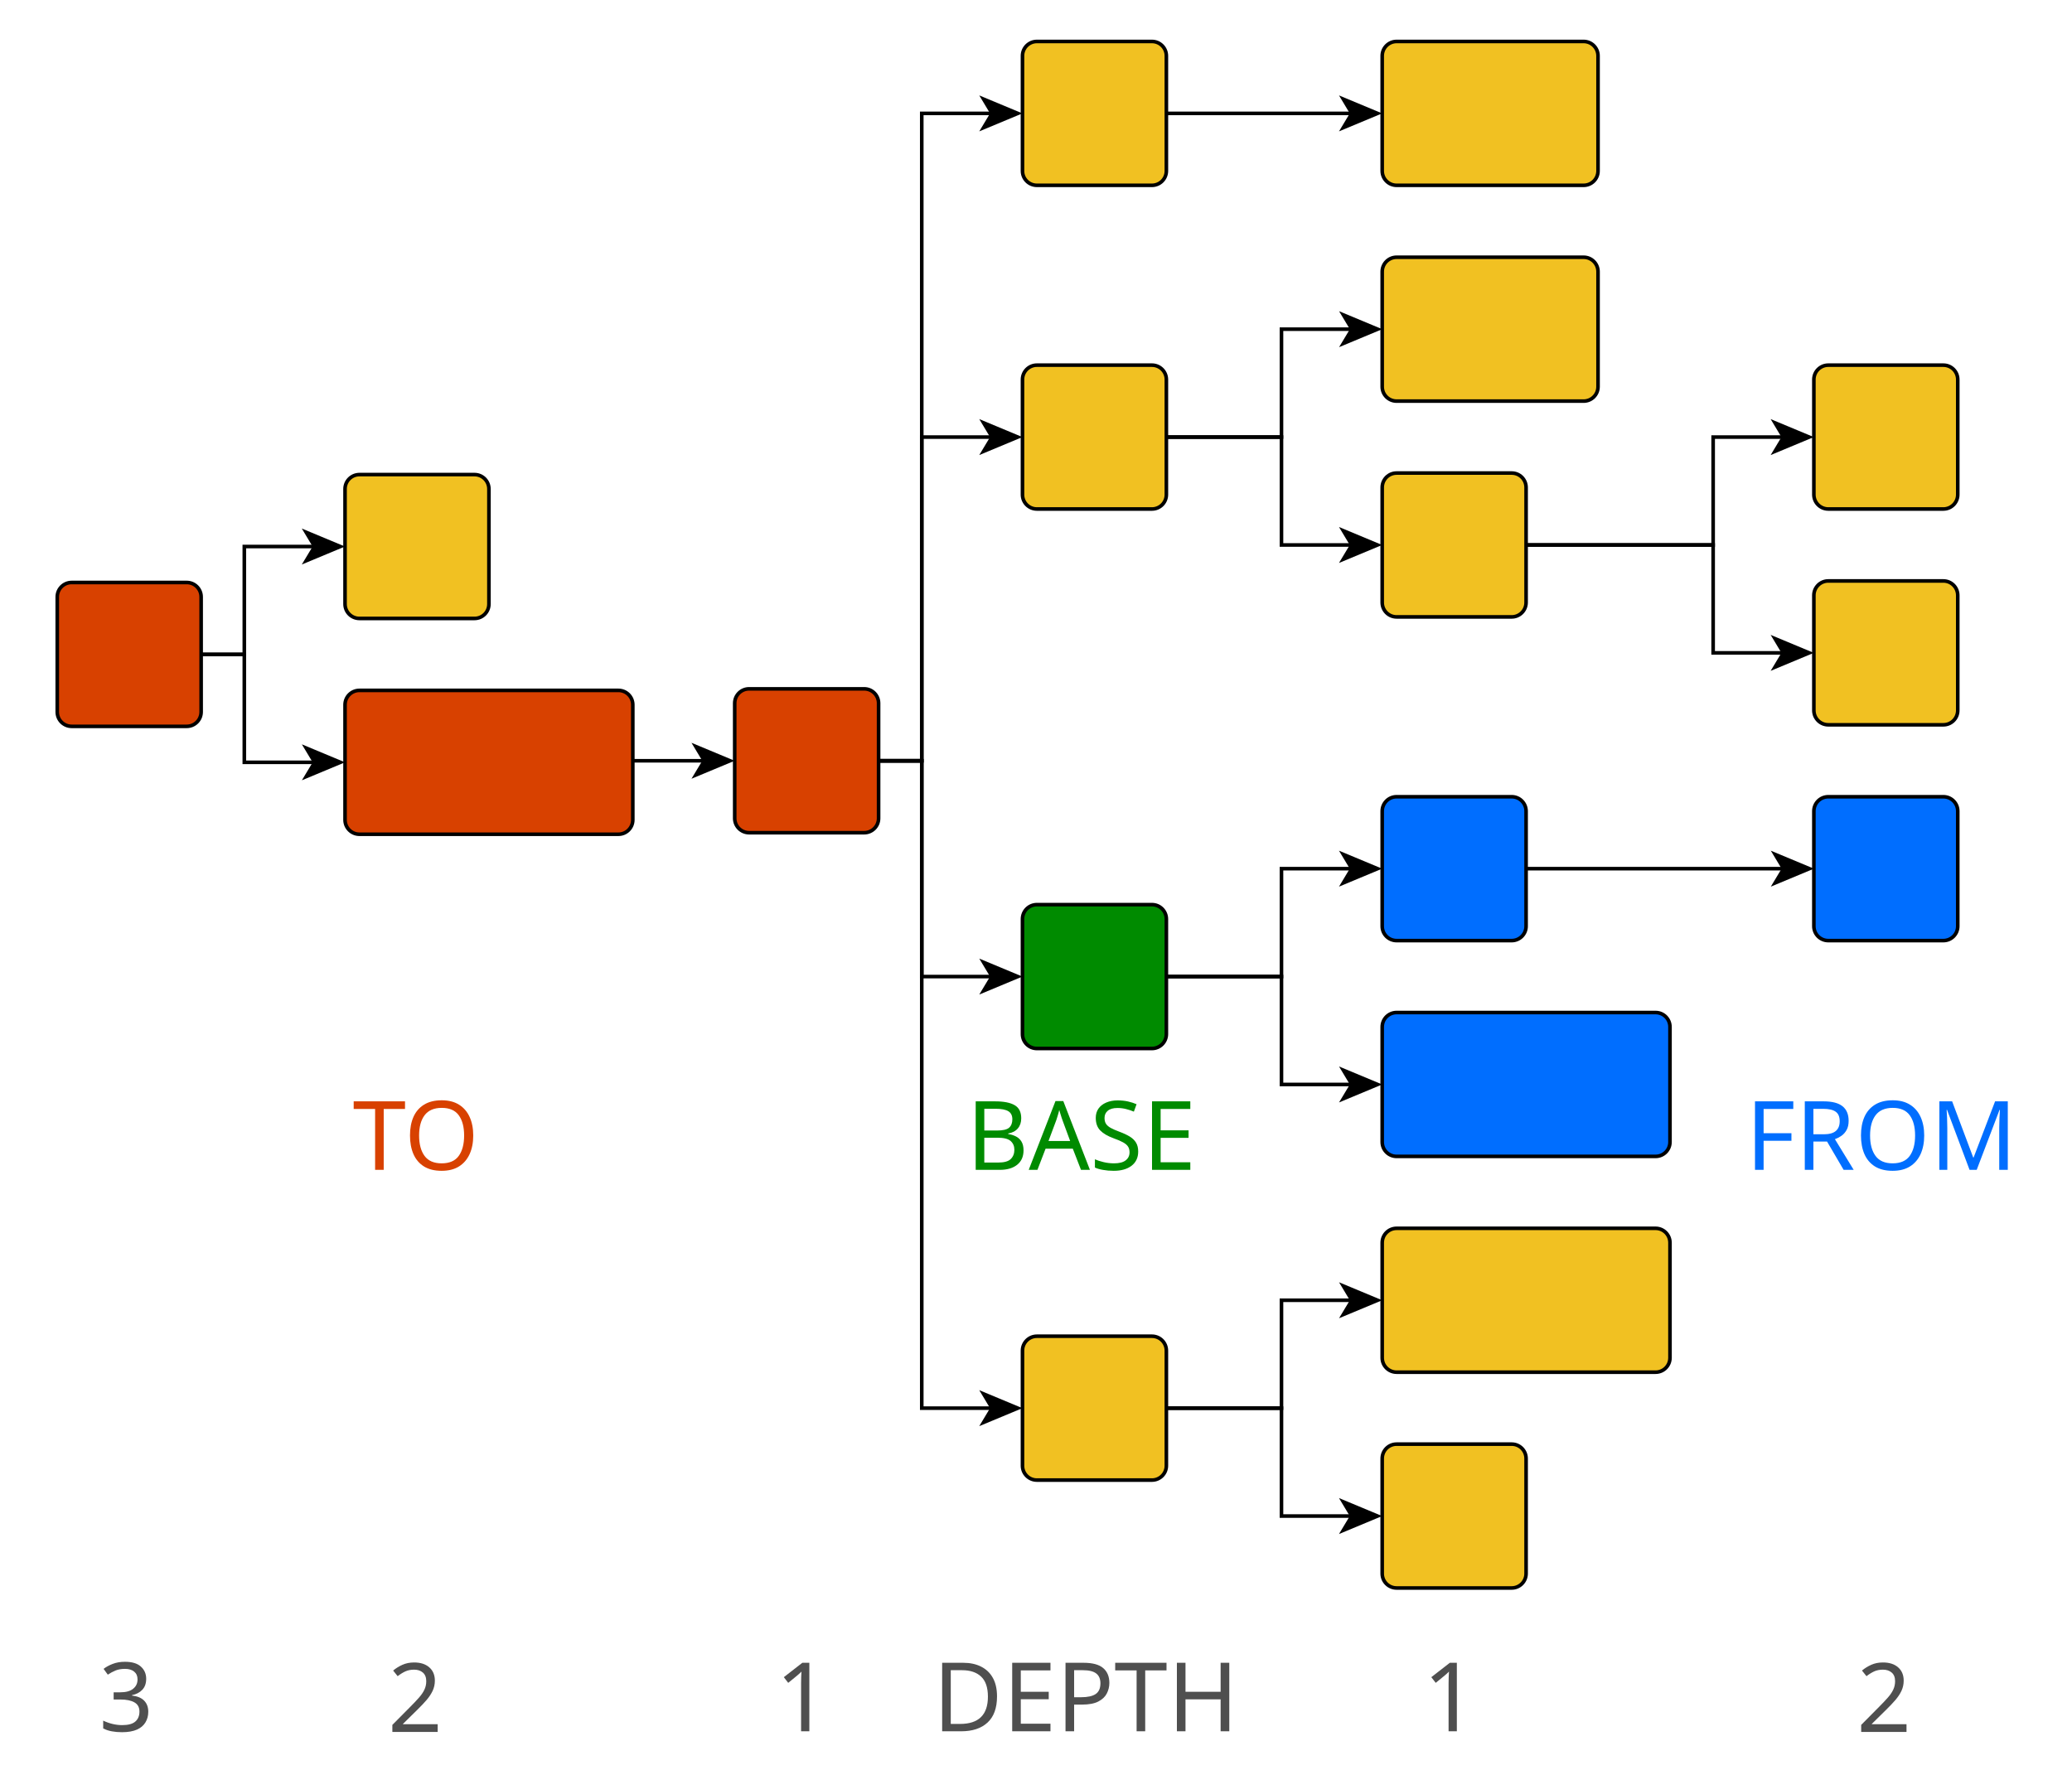
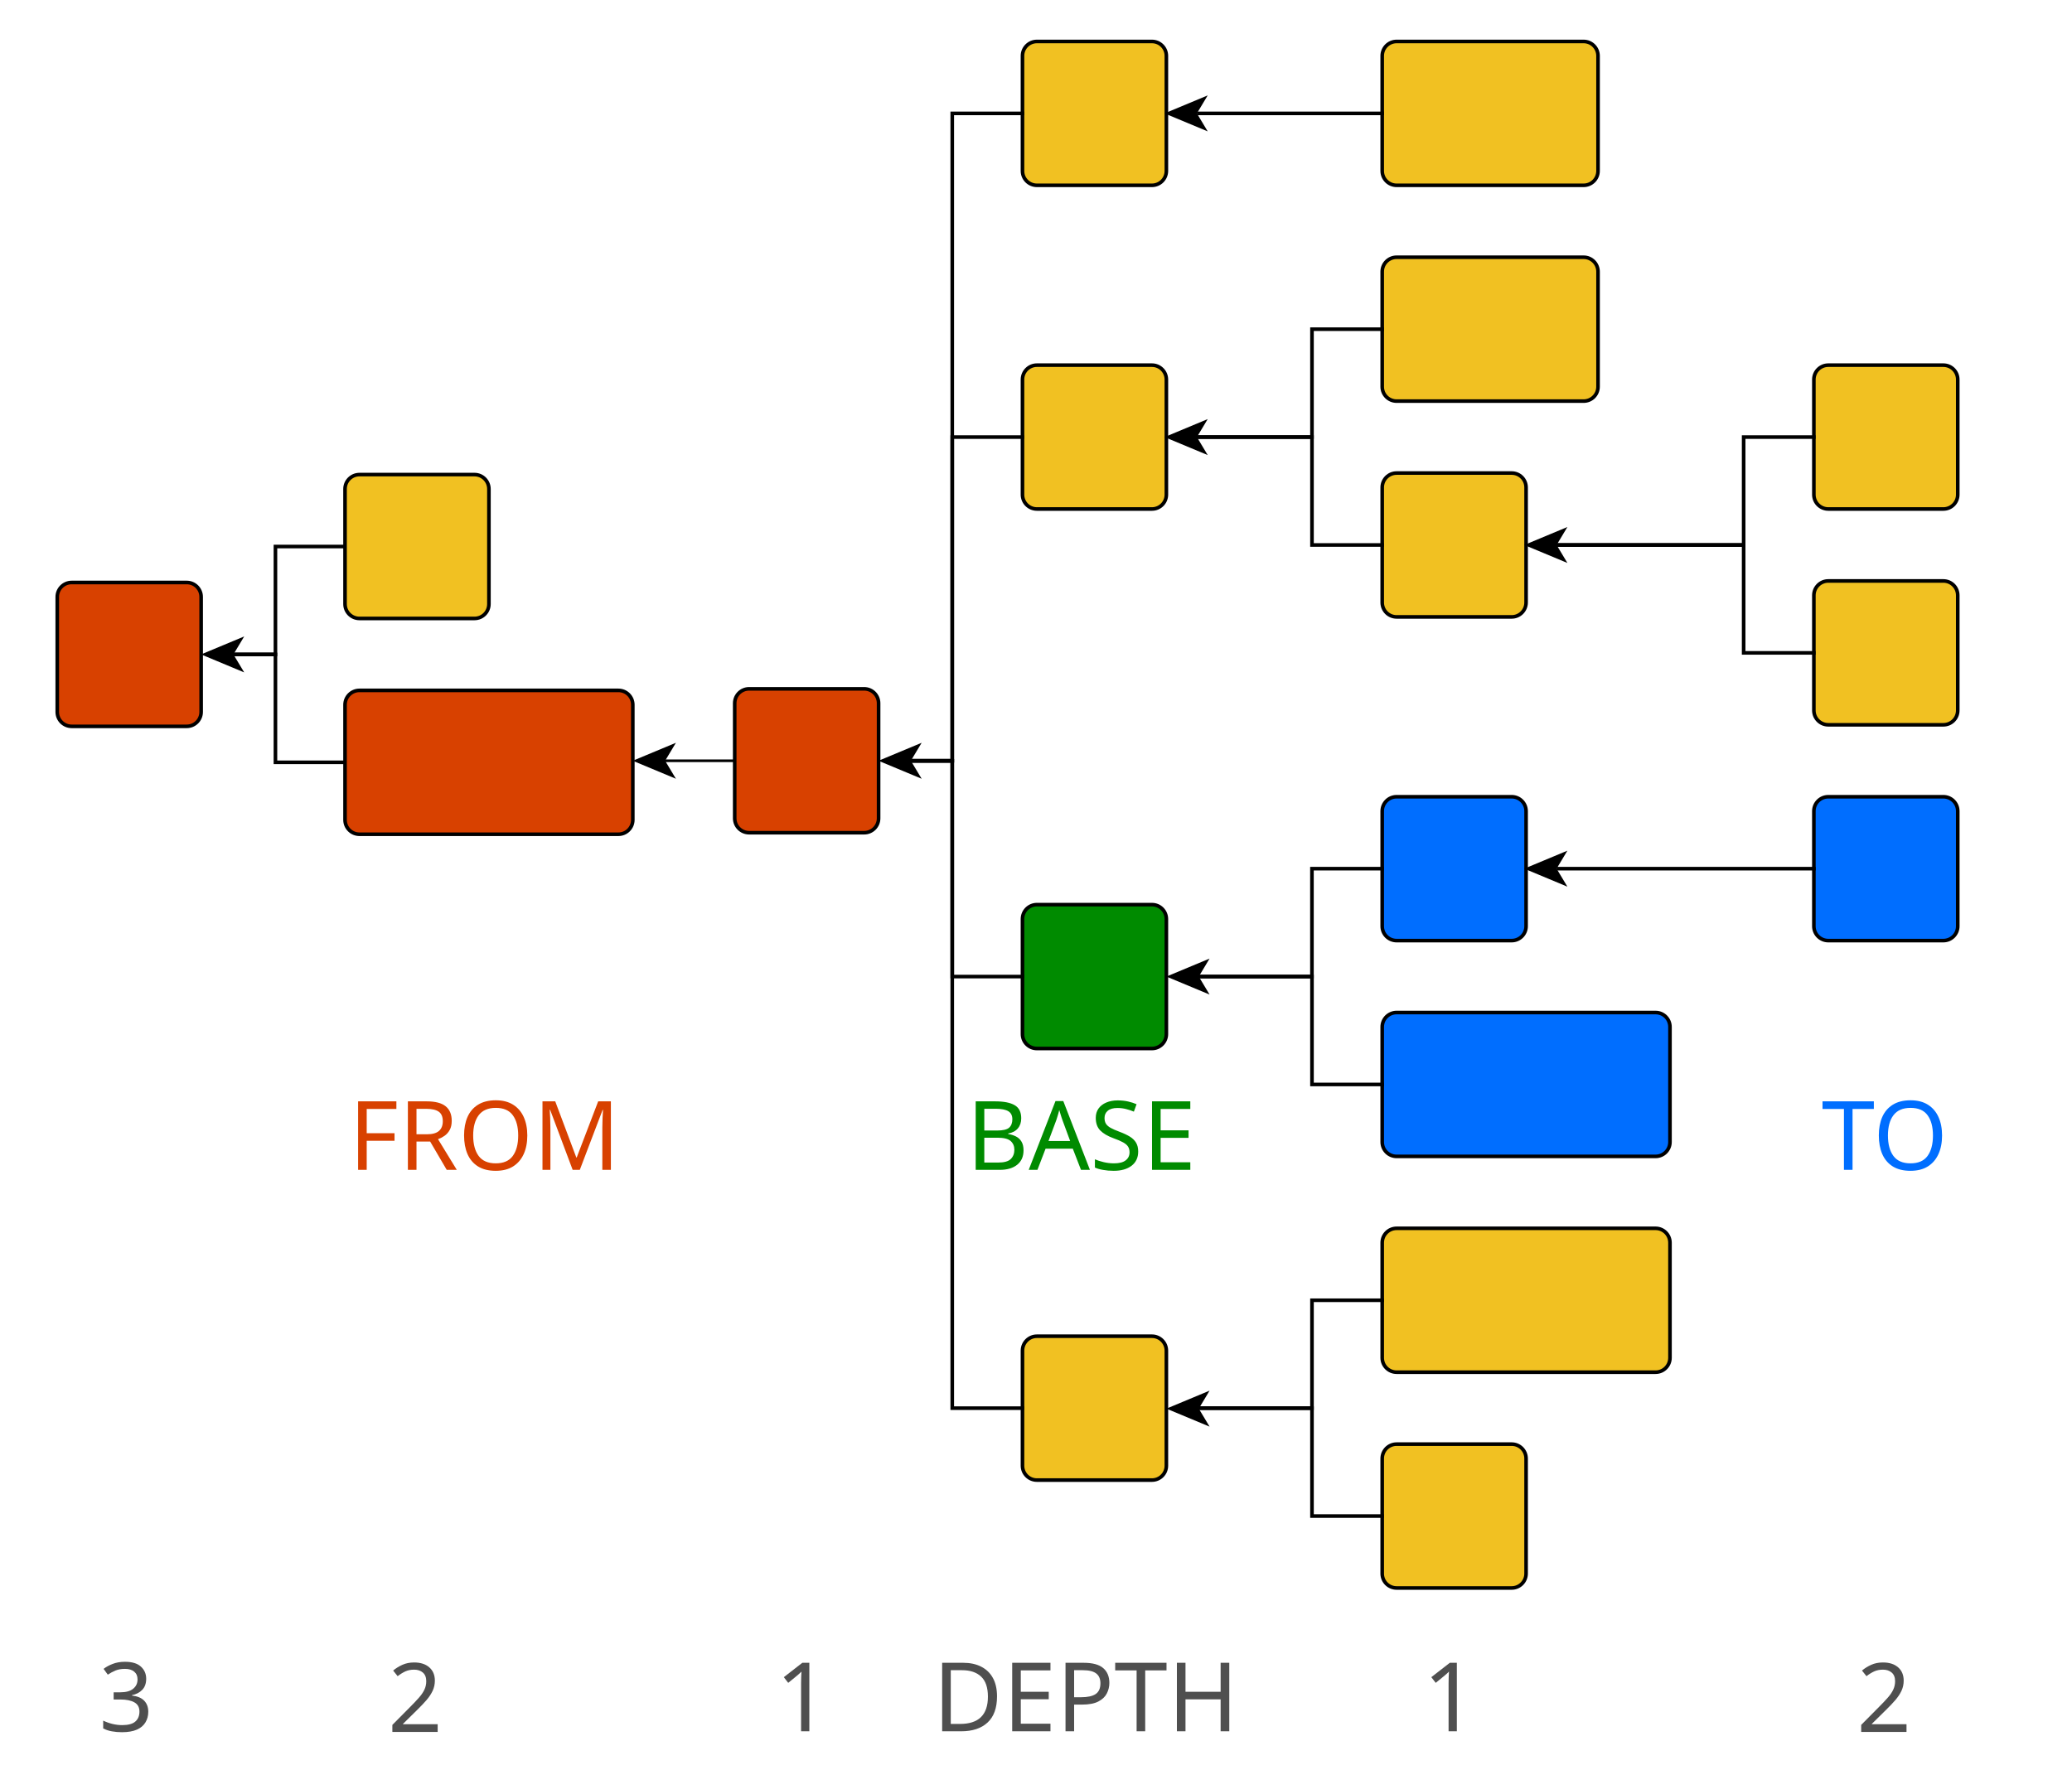
- <svg xmlns="http://www.w3.org/2000/svg" width="576" height="492" color-interpolation="auto" stroke-miterlimit="10" font-size="12" font-family="Dialog" stroke="#000000" stroke-linecap="square">
-   <style>.B{clip-path:url(#A)}.C{shape-rendering:geometricPrecision}.D{stroke:none}.E{stroke-miterlimit:1.45}.F{fill:none}.G{stroke-linecap:butt}.H{fill:#f1c122}.I{letter-spacing:0}.J{word-spacing:0}.K{font-size:26.667px}.L{fill:#4f4f4f}.M{fill:#d84100}.N{fill:#006eff}</style>
+ <svg xmlns="http://www.w3.org/2000/svg" color-interpolation="auto" height="492" width="576" stroke-linecap="square" stroke="#000000" font-family="Dialog" font-size="12" stroke-miterlimit="10">
+   <style>.C{stroke:none}.E{stroke-miterlimit:1.45}.F{fill:none}.I{stroke-linecap:butt}.G{fill:#f1c122}.L{font-size:26.667px}.M{fill:#4f4f4f}.D{fill:#d84100}.H{fill:#006eff}</style>
  <defs>
    <clipPath id="A">
      <path d="M-15-15h630v745H-15z" />
    </clipPath>
  </defs>
-   <g text-rendering="geometricPrecision" class="B C">
-     <rect y="161.955" width="40" rx="4" height="40" x="15.917" class="D M" />
-     <rect y="161.955" width="40" rx="4" height="40" x="15.917" class="E F" />
-     <rect x="95.917" y="191.955" width="80" rx="4" height="40" class="D M" />
-     <rect x="95.917" y="191.955" width="80" rx="4" height="40" class="E F" />
-     <rect x="204.242" y="191.526" width="40" rx="4" height="40" class="D M" />
-     <rect x="204.242" y="191.526" width="40" rx="4" height="40" class="E F" />
-     <rect x="284.242" y="371.526" width="40" rx="4" height="40" class="D H" />
-     <rect x="284.242" y="371.526" width="40" rx="4" height="40" class="E F" />
-     <rect x="284.242" y="251.526" width="40" rx="4" height="40" fill="#008b00" class="D" />
-     <rect x="284.242" y="251.526" width="40" rx="4" height="40" class="E F" />
-     <rect x="384.242" y="281.526" width="80" rx="4" height="40" class="D N" />
-     <rect x="384.242" y="281.526" width="80" rx="4" height="40" class="E F" />
-     <rect x="95.917" y="131.955" width="40" rx="4" height="40" class="D H" />
-     <rect x="95.917" y="131.955" width="40" rx="4" height="40" class="E F" />
-     <rect x="384.242" y="221.526" width="40" rx="4" height="40" class="D N" />
-     <rect x="384.242" y="221.526" width="40" rx="4" height="40" class="E F" />
-     <rect x="504.242" y="221.526" width="40" rx="4" height="40" class="D N" />
-     <rect x="504.242" y="221.526" width="40" rx="4" height="40" class="E F" />
-     <rect x="284.242" y="101.526" width="40" rx="4" height="40" class="D H" />
-     <rect x="284.242" y="101.526" width="40" rx="4" height="40" class="E F" />
-     <rect x="384.242" y="131.526" width="40" rx="4" height="40" class="D H" />
-     <rect x="384.242" y="131.526" width="40" rx="4" height="40" class="E F" />
-     <rect x="384.242" y="71.526" width="60" rx="4" height="40" class="D H" />
-     <rect x="384.242" y="71.526" width="60" rx="4" height="40" class="E F" />
-     <rect x="284.242" y="11.526" width="40" rx="4" height="40" class="D H" />
-     <rect x="284.242" y="11.526" width="40" rx="4" height="40" class="E F" />
-     <rect x="384.242" y="401.526" width="40" rx="4" height="40" class="D H" />
-     <rect x="384.242" y="401.526" width="40" rx="4" height="40" class="E F" />
-     <rect x="504.242" y="161.526" width="40" rx="4" height="40" class="D H" />
-     <rect x="504.242" y="161.526" width="40" rx="4" height="40" class="E F" />
-     <rect x="504.242" y="101.526" width="40" rx="4" height="40" class="D H" />
-     <rect x="504.242" y="101.526" width="40" rx="4" height="40" class="E F" />
-     <rect x="384.242" y="341.526" width="80" rx="4" height="40" class="D H" />
-     <rect x="384.242" y="341.526" width="80" rx="4" height="40" class="E F" />
-     <rect x="384.242" y="11.526" width="60" rx="4" height="40" class="D H" />
+   <g clip-path="url(#A)" shape-rendering="geometricPrecision" text-rendering="geometricPrecision">
+     <rect class="C D" x="15.917" height="40" rx="4" width="40" y="161.955" />
+     <rect class="E F" x="15.917" height="40" rx="4" width="40" y="161.955" />
+     <rect class="C D" height="40" rx="4" width="80" y="191.955" x="95.917" />
+     <rect class="E F" height="40" rx="4" width="80" y="191.955" x="95.917" />
+     <rect class="C D" height="40" rx="4" width="40" y="191.526" x="204.242" />
+     <rect class="E F" height="40" rx="4" width="40" y="191.526" x="204.242" />
+     <rect class="C G" height="40" rx="4" width="40" y="371.526" x="284.242" />
+     <rect class="E F" height="40" rx="4" width="40" y="371.526" x="284.242" />
+     <rect class="C" height="40" rx="4" width="40" y="251.526" x="284.242" fill="#008b00" />
+     <rect class="E F" height="40" rx="4" width="40" y="251.526" x="284.242" />
+     <rect class="C H" height="40" rx="4" width="80" y="281.526" x="384.242" />
+     <rect class="E F" height="40" rx="4" width="80" y="281.526" x="384.242" />
+     <rect class="C G" height="40" rx="4" width="40" y="131.955" x="95.917" />
+     <rect class="E F" height="40" rx="4" width="40" y="131.955" x="95.917" />
+     <rect class="C H" height="40" rx="4" width="40" y="221.526" x="384.242" />
+     <rect class="E F" height="40" rx="4" width="40" y="221.526" x="384.242" />
+     <rect class="C H" height="40" rx="4" width="40" y="221.526" x="504.242" />
+     <rect class="E F" height="40" rx="4" width="40" y="221.526" x="504.242" />
+     <rect class="C G" height="40" rx="4" width="40" y="101.526" x="284.242" />
+     <rect class="E F" height="40" rx="4" width="40" y="101.526" x="284.242" />
+     <rect class="C G" height="40" rx="4" width="40" y="131.526" x="384.242" />
+     <rect class="E F" height="40" rx="4" width="40" y="131.526" x="384.242" />
+     <rect class="C G" height="40" rx="4" width="60" y="71.526" x="384.242" />
+     <rect class="E F" height="40" rx="4" width="60" y="71.526" x="384.242" />
+     <rect class="C G" height="40" rx="4" width="40" y="11.526" x="284.242" />
+     <rect class="E F" height="40" rx="4" width="40" y="11.526" x="284.242" />
+     <rect class="C G" height="40" rx="4" width="40" y="401.526" x="384.242" />
+     <rect class="E F" height="40" rx="4" width="40" y="401.526" x="384.242" />
+     <rect class="C G" height="40" rx="4" width="40" y="161.526" x="504.242" />
+     <rect class="E F" height="40" rx="4" width="40" y="161.526" x="504.242" />
+     <rect class="C G" height="40" rx="4" width="40" y="101.526" x="504.242" />
+     <rect class="E F" height="40" rx="4" width="40" y="101.526" x="504.242" />
+     <rect class="C G" height="40" rx="4" width="80" y="341.526" x="384.242" />
+     <rect class="E F" height="40" rx="4" width="80" y="341.526" x="384.242" />
+     <rect class="C G" height="40" rx="4" width="60" y="11.526" x="384.242" />
    <g class="E F">
-       <rect x="384.242" y="11.526" width="60" rx="4" height="40" />
-       <g transform="translate(15.917 -40.545)" class="G">
-         <path d="M39.97 222.5H52v30h20" />
+       <rect height="40" rx="4" width="60" y="11.526" x="384.242" />
+       <g class="I">
+         <path d="M64.54 181.955h12.03v30h19.35" />
      </g>
    </g>
-     <path d="M80 252.5l-12-5 3 5-3 5z" transform="translate(15.917 -40.545)" class="D" />
-     <path d="M153.918 485h38.066" transform="matrix(.534035 0 0 1 93.69965 -273.4744)" class="E F G" />
-     <g transform="translate(4.242 -273.474)">
-       <path d="M199.984 485l-12-5 3 5-3 5z" class="D" />
-       <path d="M239.97 485H252v180h19.984" class="E F G" />
-       <path d="M279.984 665l-12-5 3 5-3 5z" class="D" />
-       <path d="M239.97 485H252v60h19.984" class="E F G" />
-       <path d="M279.984 545l-12-5 3 5-3 5z" class="D" />
-       <path d="M319.982 545H352v30h20" class="E F G" />
-       <path d="M380 575l-12-5 3 5-3 5z" class="D" />
-     </g>
-     <g transform="translate(15.917 -40.545)">
-       <path d="M39.97 222.5H52v-30h19.984" class="E F G" />
-       <path d="M79.984 192.5l-12-5 3 5-3 5z" class="D" />
-     </g>
-     <g transform="translate(4.242 -273.474)">
-       <path d="M319.982 545H352v-30h19.984" class="E F G" />
-       <path d="M379.984 515l-12-5 3 5-3 5z" class="D" />
-       <path d="M420 515h72.02" class="E F G" />
-       <path d="M500.03 515l-12-5 3 5-3 5z" class="D" />
-       <path d="M239.97 485H252v-90h19.984" class="E F G" />
-       <path d="M279.984 395l-12-5 3 5-3 5z" class="D" />
-       <path d="M319.982 395H352v30h19.984" class="E F G" />
-       <path d="M379.984 425l-12-5 3 5-3 5z" class="D" />
-       <path d="M319.982 395H352v-30h20.01" class="E F G" />
-       <path d="M380.01 365l-12-5 3 5-3 5z" class="D" />
-       <path d="M239.97 485H252V305h19.984" class="E F G" />
-       <path d="M279.984 305l-12-5 3 5-3 5z" class="D" />
-       <path d="M319.982 665H352v30h19.984" class="E F G" />
-       <path d="M379.984 695l-12-5 3 5-3 5z" class="D" />
-       <path d="M420.004 425H472v30h19.984" class="E F G" />
-       <path d="M499.984 455l-12-5 3 5-3 5z" class="D" />
-       <path d="M420.004 425H472v-30h19.984" class="E F G" />
-       <path d="M499.984 395l-12-5 3 5-3 5z" class="D" />
-       <path d="M319.982 665H352v-30h20" class="E F G" />
-       <path d="M380 635l-12-5 3 5-3 5z" class="D" />
-       <path d="M320.007 305h51.98" class="E F G" />
-       <g class="D">
-         <path d="M379.988 305l-12-5 3 5-3 5z" />
-       </g>
-     </g>
+     <path class="C" d="M55.887 181.955l12-5-3 5 3 5z" />
+     <path class="E F I" d="M183.636 211.526h20.33" stroke-width=".731" />
+     <path class="C" d="M175.897 211.525l12-5-3 5 3 5z" />
+     <path class="E F I" d="M252.69 211.526h12.03v180h19.984" />
+     <path class="C" d="M244.212 211.526l12-5-3 5 3 5z" />
+     <path class="E F I" d="M252.69 211.526h12.03v60h19.984" />
+     <path class="C" d="M324.25 271.526l12-5-3 5 3 5z" />
+     <path class="E F I" d="M332.703 271.526h32.018v30h20" />
+     <path d="M324.25 391.66l12-5-3 5 3 5z" class="C" />
+     <path class="E F I" d="M64.887 181.955H76.57v-30h19.4m236.723 119.57h32.018v-30h19.984m48.025.001h72.02" />
+     <path class="C" d="M423.72 241.526l12-5-3 5 3 5z" />
+     <path class="E F I" d="M252.69 211.526h12.03v-90h19.984" />
+     <path class="C" d="M323.728 121.526l12-5-3 5 3 5z" />
+     <path class="E F I" d="M332.703 121.526h32.018v30h19.984" />
+     <path class="E F I" d="M332.703 121.526h32.018v-30h20m-132.03 120h12.03v-180h19.984" />
+     <path class="C" d="M323.728 31.526l12-5-3 5 3 5z" />
+     <path class="E F I" d="M332.703 391.526h32.018v30h19.984m48.02-270h51.996v30h19.984" />
+     <path class="E F I" d="M432.725 151.526h51.996v-30h19.984" />
+     <path class="C" d="M423.725 151.526l12-5-3 5 3 5z" />
+     <path class="E F I" d="M332.703 391.526h32.018v-30h20m-51.993-330h51.98" />
  </g>
-   <g font-family="sans-serif" class="D I J">
-     <text xml:space="preserve" x="259.32" y="481.371" class="K">
-       <tspan x="259.32" y="481.371" class="L">DEPTH</tspan>
+   <g class="C" letter-spacing="0" word-spacing="0" font-family="sans-serif">
+     <text class="L" y="481.371" x="259.32" xml:space="preserve">
+       <tspan class="M" y="481.371" x="259.32">DEPTH</tspan>
    </text>
    <g font-size="40">
-       <text xml:space="preserve" x="395.524" y="481.371">
-         <tspan x="395.524" y="481.371" class="K L">1</tspan>
+       <text y="481.371" x="395.524" xml:space="preserve">
+         <tspan class="L M" y="481.371" x="395.524">1</tspan>
      </text>
-       <text xml:space="preserve" x="516.117" y="481.547">
-         <tspan x="516.117" y="481.547" class="K L">2</tspan>
+       <text y="481.547" x="516.117" xml:space="preserve">
+         <tspan class="L M" y="481.547" x="516.117">2</tspan>
      </text>
-       <text y="481.371" x="215.524" xml:space="preserve">
-         <tspan y="481.371" x="215.524" class="K L">1</tspan>
+       <text xml:space="preserve" x="215.524" y="481.371">
+         <tspan class="L M" x="215.524" y="481.371">1</tspan>
      </text>
-       <text y="481.547" x="107.792" xml:space="preserve">
-         <tspan y="481.547" x="107.792" class="K L">2</tspan>
+       <text xml:space="preserve" x="107.792" y="481.547">
+         <tspan class="L M" x="107.792" y="481.547">2</tspan>
      </text>
-       <text xml:space="preserve" x="27.486" y="481.358">
-         <tspan x="27.486" y="481.358" class="K L">3</tspan>
+       <text y="481.358" x="27.486" xml:space="preserve">
+         <tspan class="L M" y="481.358" x="27.486">3</tspan>
      </text>
-       <text xml:space="preserve" x="268.643" y="325.27">
-         <tspan x="268.643" y="325.27" fill="#008b00" class="K">BASE</tspan>
+       <text y="325.27" x="268.643" xml:space="preserve">
+         <tspan class="L" y="325.27" x="268.643" fill="#008b00">BASE</tspan>
      </text>
-       <text y="325.27" x="485.284" xml:space="preserve">
-         <tspan y="325.27" x="485.284" class="K N">FROM</tspan>
+       <text xml:space="preserve" x="506.384" y="325.27">
+         <tspan class="L H" x="506.384" y="325.27">TO</tspan>
      </text>
-       <text xml:space="preserve" x="98.059" y="325.27">
-         <tspan x="98.059" y="325.27" class="K M">TO</tspan>
+       <text y="325.27" x="96.958" xml:space="preserve">
+         <tspan class="L D" y="325.27" x="96.958">FROM</tspan>
      </text>
    </g>
  </g>
</svg>
